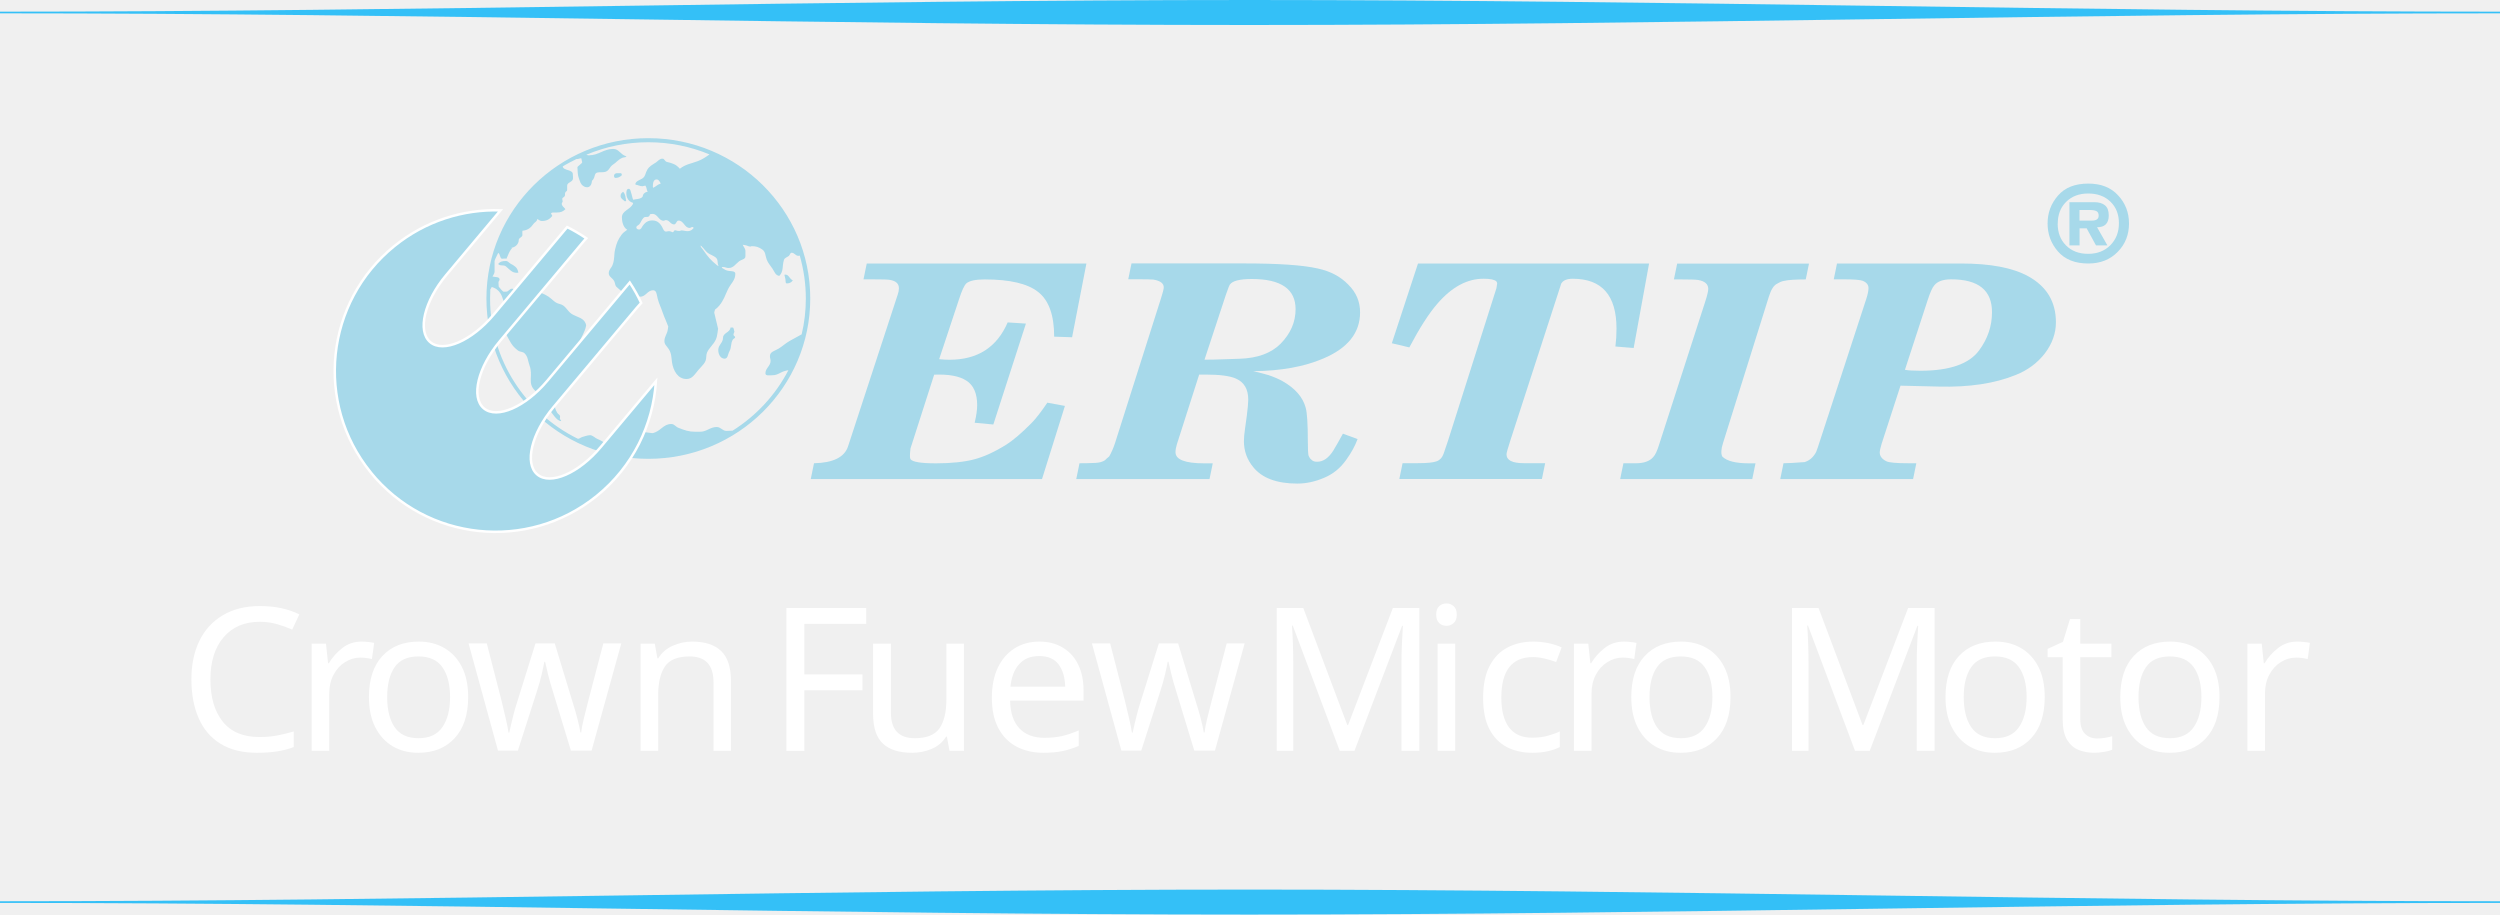
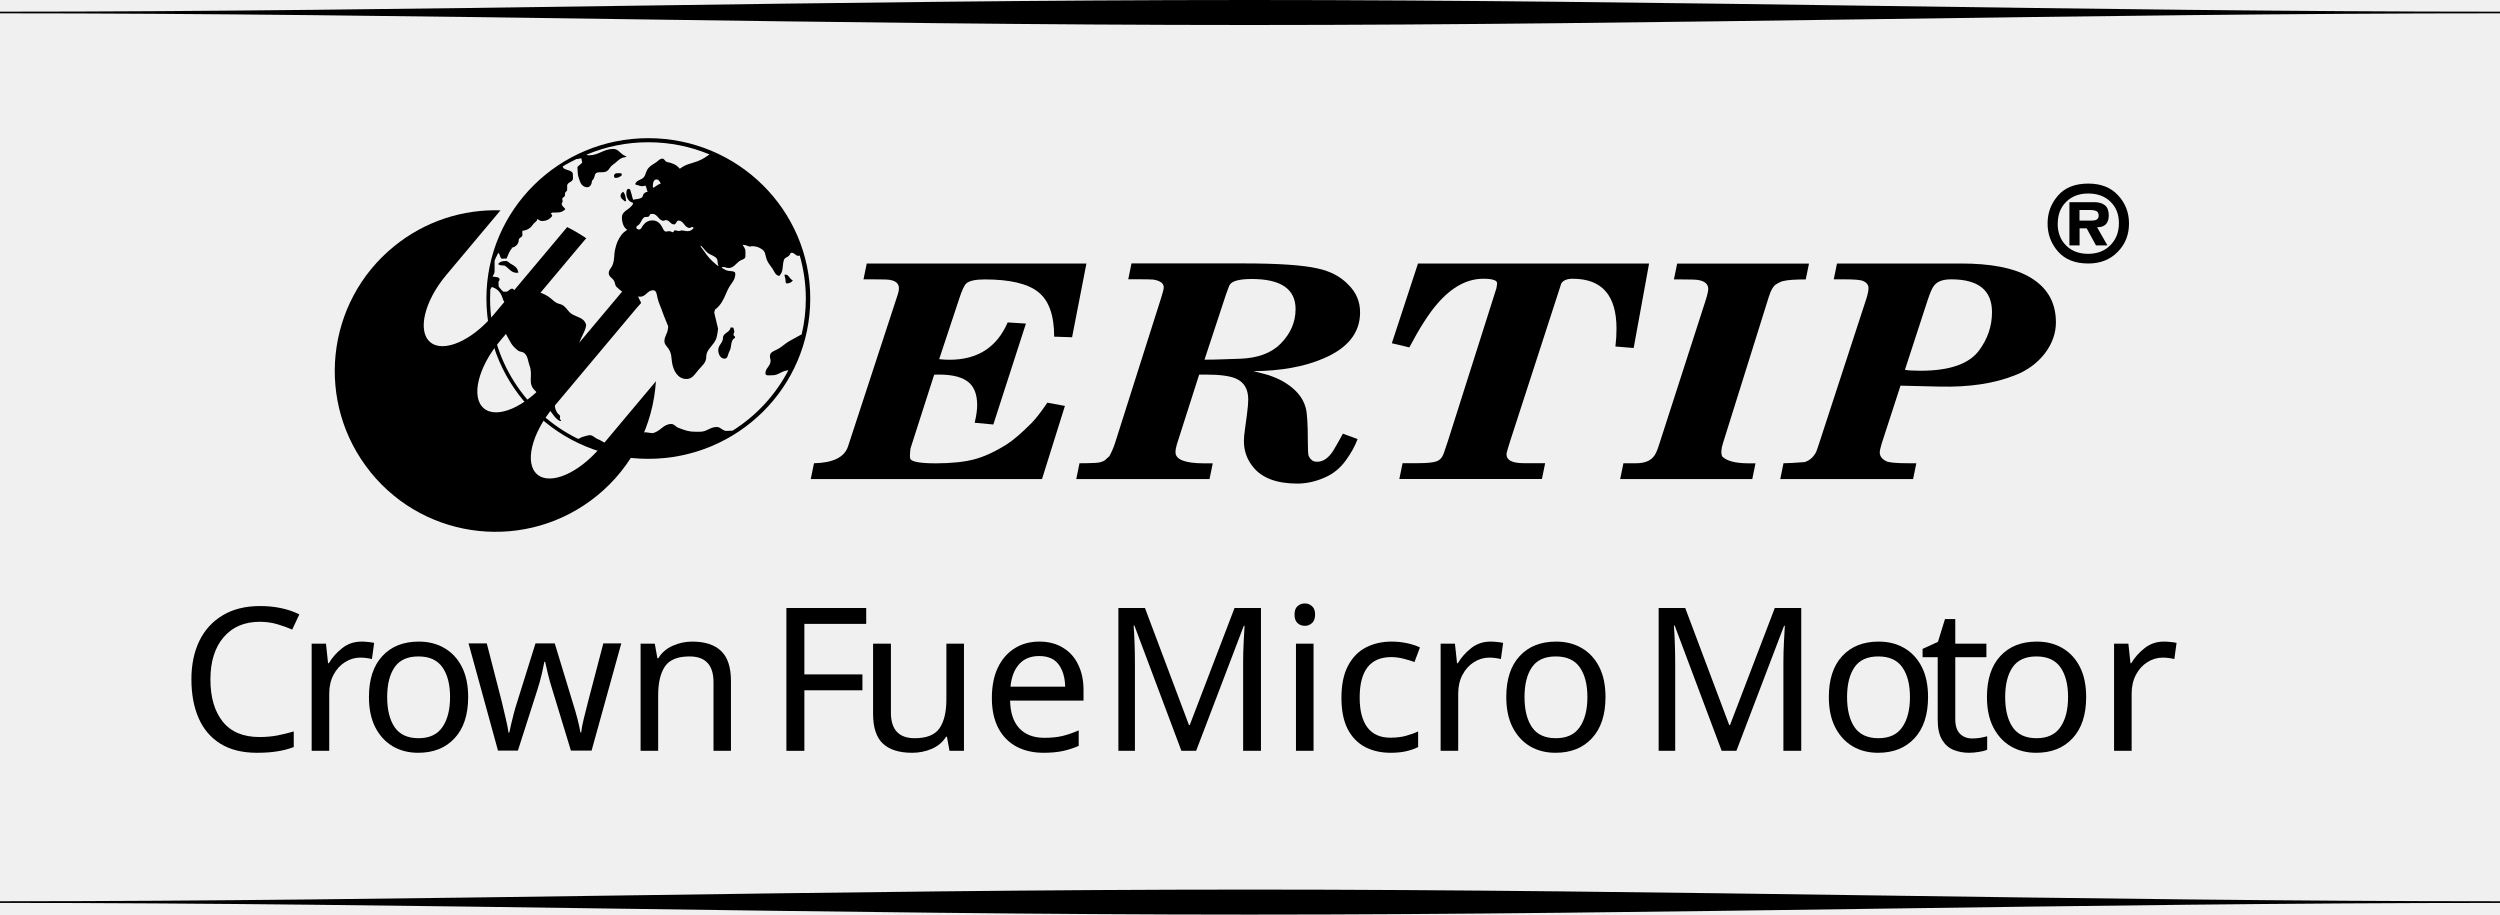
- <svg xmlns="http://www.w3.org/2000/svg" id="katman_2" data-name="katman 2" viewBox="0 0 300 109.75">
+ <svg xmlns="http://www.w3.org/2000/svg" id="katman_2" data-name="katman 2" viewBox="0 0 300 109.75" style="overflow:visible">
  <defs>
+     <linearGradient id="logo-gradient" x1="0%" y1="0%" x2="100%" y2="0%">
+       <stop offset="0%" style="stop-color:#34c0f7;" />
+       <stop offset="50%" style="stop-color:#d457ff;" />
+       <stop offset="100%" style="stop-color:#00e5ff;" />
+     </linearGradient>
    <style>
      .cls-1 {
        letter-spacing: 0em;
      }

      .cls-2 {
-         fill: #fff;
        font-family: MyriadPro-Regular, 'Myriad Pro';
        font-size: 24px;
      }

      .cls-3 {
-         fill: #34c0f7;
      }

      .cls-4 {
        letter-spacing: 0em;
      }

      .cls-5 {
        letter-spacing: 0em;
      }

      .cls-6 {
        fill-rule: evenodd;
      }

      .cls-6, .cls-7, .cls-8 {
-         fill: #a7d9ea;
      }

      .cls-9 {
        letter-spacing: .01em;
      }

      .cls-10 {
        letter-spacing: -.03em;
      }

      .cls-7 {
-         stroke: #fff;
+ 
        stroke-miterlimit: 3.86;
        stroke-width: .3px;
      }

      .cls-11 {
        letter-spacing: 0em;
      }

      .cls-12 {
        letter-spacing: 0em;
      }

      .cls-13 {
        letter-spacing: -.01em;
      }

      .cls-14 {
        letter-spacing: 0em;
      }
    </style>
  </defs>
  <g id="katman_1" data-name="katman 1">
    <g>
-       <path class="cls-6" d="M125.02,57.49h-27.73l.39-1.9c2.29-.05,3.65-.72,4.08-2.01l5.98-18.27c.09-.26.13-.5.13-.72,0-.55-.36-.88-1.07-1-.2-.05-.92-.07-2.15-.07h-1.03l.39-1.9h26.36l-1.72,8.85-2.15-.07c0-2.58-.64-4.37-1.93-5.37-1.26-1-3.4-1.5-6.41-1.5-1.09,0-1.82.16-2.19.47-.26.24-.54.85-.86,1.83l-2.41,7.27c.43.05.85.07,1.25.07,3.35,0,5.68-1.49,6.97-4.48l2.19.14-3.91,12.11-2.24-.21c.2-.84.3-1.54.3-2.11,0-1.41-.43-2.39-1.29-2.94-.83-.55-2.12-.79-3.87-.72l-2.84,8.85c-.09.74-.09,1.17,0,1.29.23.33,1.25.5,3.05.5s3.38-.16,4.56-.47c1.2-.31,2.51-.91,3.91-1.79.83-.53,1.83-1.39,3.01-2.58.52-.53,1.15-1.34,1.89-2.44l2.11.39-2.75,8.78Z" />
-       <path class="cls-6" d="M147.16,35.21l-2.62,7.95c.72,0,1.42-.01,2.11-.04l2.11-.07c2.15-.07,3.78-.67,4.9-1.79,1.2-1.22,1.81-2.6,1.81-4.16,0-2.41-1.75-3.62-5.25-3.62-1.43,0-2.31.22-2.62.65-.09.12-.23.48-.43,1.07ZM145.14,57.49h-15.99l.39-1.9c.6,0,1.23-.01,1.89-.04.49-.02.87-.13,1.16-.32.11-.12.29-.27.52-.47.26-.45.49-.98.69-1.58l5.55-17.48c.2-.62.3-1.03.3-1.22,0-.48-.42-.79-1.25-.93-.23-.02-.86-.04-1.89-.04h-1.12l.39-1.9h13.46c4.16,0,7.12.2,8.9.61,1.52.33,2.74.98,3.65,1.93.95.93,1.42,2.04,1.42,3.33,0,2.46-1.48,4.31-4.43,5.55-2.29.98-5.09,1.48-8.38,1.51.8.19,1.4.35,1.81.47.63.21,1.19.45,1.68.72,1.52.86,2.45,1.92,2.79,3.19.17.57.26,1.92.26,4.05,0,.93.03,1.5.09,1.72.09.21.2.37.34.47.14.17.37.25.69.25.72,0,1.36-.44,1.93-1.33.4-.67.79-1.35,1.16-2.04l1.76.65c-.31.84-.77,1.67-1.38,2.51-.69.98-1.58,1.7-2.67,2.15-1.06.45-2.12.68-3.18.68-2.46,0-4.23-.66-5.29-1.97-.75-.91-1.12-1.95-1.12-3.12,0-.38.04-.87.13-1.47l.22-1.61c.11-.86.17-1.49.17-1.9,0-1.27-.5-2.11-1.5-2.54-.72-.31-1.91-.47-3.57-.47h-.82l-2.67,8.35c-.11.36-.17.68-.17.97,0,.88,1.15,1.33,3.44,1.33h1.03l-.39,1.9Z" />
-       <path class="cls-6" d="M169.13,41.69l-2.11-.5,3.14-9.57h27.73l-1.85,10.14-2.19-.18c.09-.72.13-1.43.13-2.15,0-3.99-1.75-5.98-5.25-5.98-.69,0-1.15.19-1.38.57-.06.22-.16.53-.3.93l-5.8,17.88c-.32.98-.47,1.54-.47,1.68,0,.72.69,1.07,2.06,1.07h2.58l-.39,1.9h-17.11l.39-1.9h1.85c1.06,0,1.79-.07,2.19-.21.43-.14.73-.47.9-.97.11-.33.29-.85.52-1.54l5.8-18.27c.03-.14.06-.33.09-.57,0-.07-.03-.16-.09-.25-.23-.22-.73-.32-1.51-.32-1.98-.02-3.84.98-5.59,3.01-1,1.15-2.12,2.89-3.35,5.23Z" />
-       <path class="cls-6" d="M210.28,57.49h-15.86l.39-1.9h1.5c.95,0,1.63-.24,2.06-.72.26-.26.5-.78.73-1.54l5.5-17.05c.26-.79.39-1.33.39-1.61,0-.57-.4-.93-1.2-1.07-.29-.05-.96-.07-2.02-.07h-.9l.39-1.9h15.82l-.39,1.9c-1.26,0-2.14.06-2.62.18-.2.02-.49.14-.86.36-.37.19-.69.7-.95,1.54l-5.5,17.56c-.23.72-.26,1.25-.09,1.61.54.55,1.62.82,3.22.82h.77l-.39,1.9Z" />
-       <path class="cls-6" d="M231.3,36.07l-2.71,8.31c.4.07,1.02.11,1.85.11,3.5,0,5.85-.81,7.05-2.44,1.03-1.39,1.55-2.91,1.55-4.59,0-2.63-1.63-3.94-4.9-3.94-.97,0-1.65.24-2.02.72-.23.24-.5.85-.82,1.83ZM229.54,57.49h-15.91l.39-1.9c.54,0,1.39-.05,2.54-.14.6-.19,1.06-.6,1.38-1.22.06-.12.24-.67.56-1.65l5.46-16.73c.17-.53.26-.96.26-1.29,0-.38-.23-.67-.69-.86-.29-.12-1.05-.18-2.28-.18h-1.2l.39-1.9h14.88c3.53,0,6.22.51,8.08,1.54,2.21,1.22,3.31,3.06,3.31,5.52,0,1.31-.44,2.56-1.33,3.73-.89,1.15-2.05,2.01-3.48,2.58-2.52,1.03-5.59,1.49-9.2,1.4l-4.64-.11-2.28,7.02c-.14.48-.21.81-.21,1,0,.43.26.78.77,1.04.32.17,1.2.25,2.67.25h.95l-.39,1.9Z" />
-       <path class="cls-6" d="M62.21,32.71c-.07,0-.11.03-.18.03-.6,0-.86-.39-1.32-.77-.29-.24-.68,0-.93-.29.24-.31.54-.36.93-.36.26,0,.35.21.57.33.43.23.75.41.88.88l.05.19ZM58.37,35.82c0-10.62,8.7-19.24,19.43-19.24s19.43,8.61,19.43,19.24-8.7,19.24-19.43,19.24-19.43-8.61-19.43-19.24ZM81.59,27.72s.09-.07.16-.07c.31,0,.48.09.78.09s.52-.15.72-.39c-.06-.04-.09-.11-.16-.11-.14,0-.2.11-.34.11-.61,0-.7-.88-1.32-.88-.28,0-.27.46-.54.46-.44,0-.55-.52-.99-.52-.11,0-.17.08-.27.08-.6,0-.71-.82-1.32-.82-.11,0-.21.02-.31.04-.01.09-.05.17-.12.24-.17.17-.44,0-.62.16-.28.25-.3.51-.54.8-.13.15-.36.18-.36.39,0,.16.17.24.33.24.26,0,.31-.29.47-.49.3-.4.64-.6,1.14-.6.58,0,.94.36,1.2.88.11.22.19.46.43.46.12,0,.19-.05.31-.05.19,0,.31.05.47.13l.11-.03c.01-.11.09-.2.2-.2.14,0,.23.07.37.07h.22ZM79.3,22.02l-.08-.12c-.1-.19-.21-.37-.44-.37-.37,0-.44.48-.44.86,0,.06.03.1.05.15.35-.19.52-.39.9-.52ZM86.22,31.92c-.07-.2-.11-.33-.11-.54,0-.52-.52-.66-.97-.9-.46-.25-.6-.6-.98-.96l-.11-.05c.05.23.21.33.33.52.55.81.92,1.25,1.69,1.86l.15.08ZM95.14,33.65c-.18.25-.41.36-.72.36-.17,0-.15-.24-.16-.41-.02-.25-.09-.38-.13-.62.04,0,.06-.03.1-.03.39,0,.47.39.78.62l.13.08ZM88.08,39.61l.05.21c-.05.13-.11.21-.11.36,0,.13.19.15.19.28,0,.15-.19.16-.27.29-.29.5-.13.91-.41,1.41-.2.36-.17.88-.58.88-.5,0-.76-.54-.76-1.04,0-.61.57-.85.57-1.46s.86-.64.9-1.24h.31c.06.11.1.18.11.31ZM75.14,24.12l-.15.04c-.24-.21-.52-.34-.52-.66,0-.23.13-.37.31-.49.31.35.27.67.36,1.12ZM74.61,21.04c-.24.21-.45.31-.76.31-.12,0-.17-.14-.17-.26,0-.19.18-.31.37-.31h.48l.08.11v.16ZM70.43,18.54c2.27-.95,4.76-1.47,7.37-1.47s5.08.52,7.34,1.46c-.47.33-.83.59-1.44.82-.84.31-1.41.35-2.12.9-.45-.53-.88-.66-1.55-.82-.25-.05-.28-.39-.53-.39-.37,0-.5.27-.81.47-.44.29-.77.43-1.03.88-.23.4-.2.8-.6,1.04-.34.21-.67.25-.82.62l.03.11c.34.05.51.19.85.19.08,0,.12-.05.2-.05.05,0,.13-.03.13-.03.17.25.13.52.27.74-.19.03-.36.1-.5.28-.1.13-.05.31-.19.4-.35.24-.64.17-1.05.28-.13-.31-.13-.51-.24-.82-.07-.21-.08-.49-.31-.49s-.27.31-.27.54c0,.53.27,1,.78,1.13l.03.11c-.36.75-1.34.82-1.34,1.65,0,.58.19,1.23.64,1.48-.21.17-.48.32-.67.58-.44.6-.61,1.02-.78,1.75-.17.72-.04,1.19-.31,1.89-.15.4-.46.56-.46.99s.41.54.62.9c.19.3.08.54.35.78.57.51,1.06.95,1.78,1.03.41.05.63.11,1.04.11.66,0,.86-.77,1.53-.77.43,0,.44.54.54.96.17.68.39,1.04.61,1.71.23.66.43,1.03.67,1.68-.02.11-.03.22-.05.34-.07.57-.41.84-.41,1.41,0,.42.29.6.52.96.34.54.3.95.39,1.58.15,1.02.7,2.01,1.74,2.01.7,0,.98-.56,1.43-1.09.46-.54.94-.86.94-1.57s.48-1.06.9-1.65c.41-.56.42-1.02.52-1.72l-.46-1.93c0-.14.08-.22.08-.36.18-.14.34-.26.51-.47.54-.66.68-1.16,1.04-1.94.35-.74.9-1.08.9-1.9,0-.35-.49-.29-.84-.35-.31-.05-.47-.18-.74-.34l-.05-.11c.06,0,.09-.01.15-.01.27,0,.41.12.67.12.58,0,.8-.44,1.26-.8.3-.23.76-.23.76-.6v-.62c0-.33-.2-.48-.33-.77l.31.05c.24.03.37.17.62.17.06,0,.09-.05.15-.05.51,0,.84.1,1.26.39.42.29.36.72.54,1.2.18.47.41.68.69,1.1.26.39.35.8.82.88.55-.55.33-1.17.56-1.91.09-.29.38-.31.6-.5.14-.13.14-.37.33-.37.34,0,.46.37.8.37.07,0,.12-.02.17-.03.47,1.64.73,3.38.73,5.17,0,1.47-.17,2.9-.5,4.28-.43.24-.85.46-1.4.77-.56.31-.8.59-1.34.93-.47.29-1.07.37-1.07.92,0,.22.08.34.08.56,0,.63-.62.87-.62,1.5,0,.34.5.23.84.23.66,0,.95-.39,1.59-.54.12-.03.22-.05.33-.07-1.54,2.97-3.86,5.48-6.7,7.26-.27,0-.44.03-.73.03-.49,0-.68-.47-1.17-.47-.81,0-1.19.57-2,.57h-.58c-.8,0-1.26-.18-2.01-.47-.36-.13-.48-.46-.87-.46-.98,0-1.28.91-2.26,1.1l-.85-.11c-.31.05-.47.06-.78.08v.09c-.25.04-.39.17-.65.24-.55.17-.88.24-1.37.54-.33.21-.5.44-.9.44h-.56c-.66,0-.91-.37-1.44-.56-.32-.12-.6-.48-.95-.48-.26,0-.87.21-.92.22-.24.07-.38.28-.57.19-6.22-3.07-10.49-9.44-10.49-16.78,0-.38.01-.76.03-1.13.03,0,.15-.28.18-.28.74.21,1.14.75,1.34,1.5.06.22.33.41.33.64,0,.71-.84.89-.84,1.6,0,.88.47,1.18.9,1.96.48.86.62,1.32,1.39,1.91.29.22.55.11.81.35.42.41.39.91.59,1.45.48,1.26-.31,2.14.7,3.06.73.66.81,1.5,1.56,2.15.44.39.95,1.47,1.54,1.47.03,0-.06-.13-.18-.3h.03c0-.1.02-.15.02-.25,0-.21-.22-.25-.33-.43-.23-.37-.31-.64-.31-1.08,0-.3.15-.45.15-.75,0-.09,0-.18-.02-.25.05-.19.09-.4.09-.65-.02-.73,1.52-.99,1.56-2.64l.16-.6c0-.4.3-.55.63-.77.28-.18.41-.37.54-.67l-.19-.88c.23-.89.68-1.29.85-2.21l-.05-.21c-.27-.68-.89-.74-1.54-1.08-.7-.36-.81-1.11-1.58-1.28-.61-.13-.84-.54-1.36-.89-.55-.37-.98-.43-1.55-.76-.33-.19-.52-.41-.9-.41-.06,0-.12,0-.17.02-.06-.03-.13-.05-.22-.05-.46,0-.86.23-1.11.58-.15-.08-.21-.33-.41-.33-.31,0-.41.36-.72.36-.46,0-.25.06-.59-.25-.01,0-.28-.34-.29-.35-.02-.09-.03-.42-.03-.54,0-.13.13-.18.13-.31,0-.36-.5-.29-.85-.36.12-.24.25-.37.25-.63v-1.14s0-.05,0-.08l.04-.17c.06-.16.31-.62.39-.82.26.11.2.7.48.7.14,0,.22-.03.36-.03.06,0,.09.02.15.03.25-.5.29-.84.66-1.24l-.06-.07c.48-.08.88-.45.88-.94,0-.29.44-.31.44-.6,0-.2-.03-.31,0-.51.59-.06.96-.3,1.29-.78.17-.25.49-.33.49-.64.21.11.32.25.56.25.54,0,.92-.19,1.24-.61l-.15-.32c.07-.03.13-.09.21-.09h.5c.43,0,.72-.1,1.02-.4-.17-.25-.44-.36-.44-.66,0-.11.11-.17.11-.28s-.05-.18-.05-.29c0-.16.19-.18.28-.31.1-.15.01-.29.08-.45.05-.14.23-.16.23-.31v-.51c0-.29.29-.38.52-.55.27-.2.16-.5.16-.84,0-.58-1.17-.41-1.21-.93.37-.24,1.32-.73,1.67-.9.01.1.56-.16.57-.04,0,.08.08.36.09.44.01.15-.59.48-.57.62.05.5,0,.88.19,1.35.15.38.18.66.52.88.16.11.27.15.47.15.37,0,.55-.41.57-.78.07-.06.13-.13.18-.22.18-.29.11-.67.44-.76.37-.09.61.01.98-.09.47-.14.49-.58.9-.85.46-.3.64-.63,1.16-.84.19-.07.34-.02.49-.15-.06-.02-.11-.03-.16-.04h.08c-.65-.19-.84-.87-1.51-.87-1.18,0-1.75.77-2.94.77-.11,0-.2-.03-.29-.07Z" />
-       <path class="cls-8" d="M44.47,56.66c-6.7-8.28-5.43-20.42,2.85-27.13,3.74-3.03,8.27-4.43,12.74-4.29l-6.5,7.75c-2.64,3.14-3.5,6.75-1.93,8.07,1.57,1.32,4.98-.16,7.61-3.3l8.82-10.51c.79.39,1.55.84,2.29,1.34-.13.14-.26.29-.38.44l-9.98,11.9c-2.63,3.14-3.5,6.75-1.93,8.07,1.57,1.32,4.98-.16,7.61-3.3l9.9-11.8c.52.79.98,1.61,1.37,2.45-.19.2-.37.4-.55.62l-9.98,11.9c-2.63,3.14-3.5,6.75-1.93,8.07,1.57,1.32,4.98-.16,7.61-3.3l6.62-7.89c-.33,5.19-2.75,10.24-7.11,13.77-8.28,6.7-20.42,5.43-27.13-2.85Z" />
-       <path class="cls-7" d="M44.47,56.66c-6.7-8.28-5.43-20.42,2.85-27.13,3.74-3.03,8.27-4.43,12.74-4.29l-6.5,7.75c-2.64,3.14-3.5,6.75-1.93,8.07,1.57,1.32,4.98-.16,7.61-3.3l8.82-10.51c.79.39,1.55.84,2.29,1.34-.13.14-.26.29-.38.44l-9.98,11.9c-2.63,3.14-3.5,6.75-1.93,8.07,1.57,1.32,4.98-.16,7.61-3.3l9.9-11.8c.52.79.98,1.61,1.37,2.45-.19.2-.37.4-.55.62l-9.98,11.9c-2.63,3.14-3.5,6.75-1.93,8.07,1.57,1.32,4.98-.16,7.61-3.3l6.62-7.89c-.33,5.19-2.75,10.24-7.11,13.77-8.28,6.7-20.42,5.43-27.13-2.85Z" />
-       <path class="cls-6" d="M249.54,25.2v1.27h1.49c.27,0,.47-.05.6-.14.14-.1.21-.25.21-.45,0-.27-.09-.45-.26-.54-.17-.09-.44-.14-.81-.14h-1.22ZM249.54,29.45h-1.21v-5.19h2.96c.57,0,1.01.13,1.31.38.3.25.45.65.45,1.22,0,.94-.47,1.41-1.4,1.41l1.24,2.18h-1.37l-1.12-2.05h-.85v2.05ZM246.92,26.83c0,1.07.33,1.95,1,2.62.67.67,1.55,1.01,2.65,1.01s1.98-.34,2.66-1.02c.69-.69,1.04-1.57,1.04-2.65s-.34-1.94-1.02-2.59c-.68-.66-1.57-.98-2.67-.98s-1.97.34-2.65,1.01c-.67.66-1,1.54-1,2.62ZM255.48,26.83c0,1.34-.45,2.48-1.36,3.4-.91.93-2.08,1.39-3.52,1.39-1.59,0-2.8-.48-3.64-1.44s-1.25-2.08-1.25-3.36.41-2.38,1.24-3.34c.83-.97,2.05-1.45,3.65-1.45,1.52,0,2.71.47,3.57,1.41.87.93,1.31,2.06,1.31,3.38Z" />
+       <path class="cls-7 logo-part-1" d="M44.47,56.66c-6.7-8.28-5.43-20.42,2.85-27.13,3.74-3.03,8.27-4.43,12.74-4.29l-6.5,7.75c-2.64,3.14-3.5,6.75-1.93,8.07,1.57,1.32,4.98-.16,7.61-3.3l8.82-10.51c.79.39,1.55.84,2.29,1.34-.13.14-.26.29-.38.44l-9.98,11.9c-2.63,3.14-3.5,6.75-1.93,8.07,1.57,1.32,4.98-.16,7.61-3.3l9.9-11.8c.52.79.98,1.61,1.37,2.45-.19.2-.37.4-.55.62l-9.98,11.9c-2.63,3.14-3.5,6.75-1.93,8.07,1.57,1.32,4.98-.16,7.61-3.3l6.62-7.89c-.33,5.19-2.75,10.24-7.11,13.77-8.28,6.7-20.42,5.43-27.13-2.85Z" />
+       <path class="cls-6 logo-part-2" d="M62.21,32.71c-.07,0-.11.03-.18.03-.6,0-.86-.39-1.32-.77-.29-.24-.68,0-.93-.29.24-.31.54-.36.93-.36.26,0,.35.21.57.33.43.23.75.41.88.88l.05.19ZM58.37,35.82c0-10.62,8.7-19.24,19.43-19.24s19.43,8.61,19.43,19.24-8.7,19.24-19.43,19.24-19.43-8.61-19.43-19.24ZM81.59,27.72s.09-.07.16-.07c.31,0,.48.09.78.09s.52-.15.72-.39c-.06-.04-.09-.11-.16-.11-.14,0-.2.11-.34.11-.61,0-.7-.88-1.32-.88-.28,0-.27.46-.54.46-.44,0-.55-.52-.99-.52-.11,0-.17.08-.27.08-.6,0-.71-.82-1.32-.82-.11,0-.21.02-.31.04-.01.09-.05.17-.12.24-.17.17-.44,0-.62.16-.28.25-.3.51-.54.8-.13.15-.36.18-.36.39,0,.16.17.24.33.24.26,0,.31-.29.47-.49.3-.4.64-.6,1.14-.6.58,0,.94.36,1.2.88.11.22.19.46.43.46.12,0,.19-.05.31-.05.19,0,.31.05.47.13l.11-.03c.01-.11.09-.2.2-.2.14,0,.23.07.37.07h.22ZM79.3,22.02l-.08-.12c-.1-.19-.21-.37-.44-.37-.37,0-.44.48-.44.86,0,.06.03.1.05.15.35-.19.52-.39.9-.52ZM86.22,31.92c-.07-.2-.11-.33-.11-.54,0-.52-.52-.66-.97-.9-.46-.25-.6-.6-.98-.96l-.11-.05c.05.23.21.33.33.52.55.81.92,1.25,1.69,1.86l.15.08ZM95.14,33.65c-.18.25-.41.36-.72.36-.17,0-.15-.24-.16-.41-.02-.25-.09-.38-.13-.62.04,0,.06-.03.1-.03.39,0,.47.39.78.62l.13.08ZM88.08,39.61l.05.21c-.05.13-.11.21-.11.36,0,.13.19.15.19.28,0,.15-.19.16-.27.29-.29.5-.13.91-.41,1.41-.2.36-.17.88-.58.88-.5,0-.76-.54-.76-1.04,0-.61.57-.85.57-1.46s.86-.64.9-1.24h.31c.06.11.1.18.11.31ZM75.14,24.12l-.15.04c-.24-.21-.52-.34-.52-.66,0-.23.13-.37.31-.49.31.35.27.67.36,1.12ZM74.61,21.04c-.24.21-.45.31-.76.31-.12,0-.17-.14-.17-.26,0-.19.18-.31.37-.31h.48l.08.11v.16ZM70.43,18.54c2.27-.95,4.76-1.47,7.37-1.47s5.08.52,7.34,1.46c-.47.33-.83.59-1.44.82-.84.31-1.41.35-2.12.9-.45-.53-.88-.66-1.55-.82-.25-.05-.28-.39-.53-.39-.37,0-.5.27-.81.47-.44.29-.77.43-1.03.88-.23.4-.2.8-.6,1.04-.34.21-.67.25-.82.62l.03.11c.34.05.51.19.85.19.08,0,.12-.05.2-.05.05,0,.13-.03.13-.03.17.25.13.52.27.74-.19.03-.36.1-.5.28-.1.13-.05.31-.19.4-.35.24-.64.17-1.05.28-.13-.31-.13-.51-.24-.82-.07-.21-.08-.49-.31-.49s-.27.31-.27.54c0,.53.27,1,.78,1.13l.03.11c-.36.75-1.34.82-1.34,1.65,0,.58.19,1.23.64,1.48-.21.17-.48.32-.67.58-.44.6-.61,1.02-.78,1.75-.17.72-.04,1.19-.31,1.89-.15.4-.46.56-.46.99s.41.54.62.9c.19.3.08.54.35.78.57.51,1.06.95,1.78,1.03.41.05.63.11,1.04.11.66,0,.86-.77,1.53-.77.43,0,.44.54.54.96.17.68.39,1.04.61,1.71.23.66.43,1.03.67,1.68-.02.11-.03.22-.05.34-.07.57-.41.84-.41,1.41,0,.42.29.6.52.96.34.54.3.95.39,1.58.15,1.02.7,2.01,1.74,2.01.7,0,.98-.56,1.43-1.09.46-.54.94-.86.94-1.57s.48-1.06.9-1.65c.41-.56.42-1.02.52-1.72l-.46-1.93c0-.14.08-.22.08-.36.18-.14.34-.26.51-.47.54-.66.68-1.16,1.04-1.94.35-.74.9-1.08.9-1.9,0-.35-.49-.29-.84-.35-.31-.05-.47-.18-.74-.34l-.05-.11c.06,0,.09-.01.15-.01.27,0,.41.12.67.12.58,0,.8-.44,1.26-.8.3-.23.76-.23.76-.6v-.62c0-.33-.2-.48-.33-.77l.31.05c.24.03.37.17.62.17.06,0,.09-.05.15-.05.51,0,.84.1,1.26.39.42.29.36.72.54,1.2.18.47.41.68.69,1.1.26.39.35.8.82.88.55-.55.33-1.17.56-1.91.09-.29.38-.31.6-.5.14-.13.14-.37.33-.37.34,0,.46.37.8.37.07,0,.12-.02.17-.03.47,1.64.73,3.38.73,5.17,0,1.47-.17,2.9-.5,4.28-.43.24-.85.46-1.4.77-.56.31-.8.59-1.34.93-.47.29-1.07.37-1.07.92,0,.22.08.34.08.56,0,.63-.62.87-.62,1.5,0,.34.5.23.84.23.66,0,.95-.39,1.59-.54.12-.03.22-.05.33-.07-1.54,2.97-3.86,5.48-6.7,7.26-.27,0-.44.03-.73.03-.49,0-.68-.47-1.17-.47-.81,0-1.19.57-2,.57h-.58c-.8,0-1.26-.18-2.01-.47-.36-.13-.48-.46-.87-.46-.98,0-1.28.91-2.26,1.1l-.85-.11c-.31.05-.47.06-.78.08v.09c-.25.04-.39.17-.65.24-.55.17-.88.24-1.37.54-.33.21-.5.44-.9.44h-.56c-.66,0-.91-.37-1.44-.56-.32-.12-.6-.48-.95-.48-.26,0-.87.21-.92.22-.24.07-.38.28-.57.19-6.22-3.07-10.49-9.44-10.49-16.78,0-.38.01-.76.03-1.13.03,0,.15-.28.18-.28.74.21,1.14.75,1.34,1.5.06.22.33.41.33.64,0,.71-.84.89-.84,1.6,0,.88.47,1.18.9,1.96.48.86.62,1.32,1.39,1.91.29.22.55.11.81.35.42.41.39.91.59,1.45.48,1.26-.31,2.14.7,3.06.73.66.81,1.5,1.56,2.15.44.39.95,1.47,1.54,1.47.03,0-.06-.13-.18-.3h.03c0-.1.02-.15.02-.25,0-.21-.22-.25-.33-.43-.23-.37-.31-.64-.31-1.08,0-.3.15-.45.15-.75,0-.09,0-.18-.02-.25.05-.19.09-.4.09-.65-.02-.73,1.52-.99,1.56-2.64l.16-.6c0-.4.3-.55.63-.77.28-.18.41-.37.54-.67l-.19-.88c.23-.89.68-1.29.85-2.21l-.05-.21c-.27-.68-.89-.74-1.54-1.08-.7-.36-.81-1.11-1.58-1.28-.61-.13-.84-.54-1.36-.89-.55-.37-.98-.43-1.55-.76-.33-.19-.52-.41-.9-.41-.06,0-.12,0-.17.02-.06-.03-.13-.05-.22-.05-.46,0-.86.23-1.11.58-.15-.08-.21-.33-.41-.33-.31,0-.41.36-.72.36-.46,0-.25.06-.59-.25-.01,0-.28-.34-.29-.35-.02-.09-.03-.42-.03-.54,0-.13.13-.18.13-.31,0-.36-.5-.29-.85-.36.12-.24.25-.37.25-.63v-1.14s0-.05,0-.08l.04-.17c.06-.16.31-.62.39-.82.26.11.2.7.48.7.14,0,.22-.03.36-.03.06,0,.09.02.15.03.25-.5.29-.84.66-1.24l-.06-.07c.48-.08.88-.45.88-.94,0-.29.44-.31.44-.6,0-.2-.03-.31,0-.51.59-.06.96-.3,1.29-.78.17-.25.49-.33.49-.64.21.11.32.25.56.25.54,0,.92-.19,1.24-.61l-.15-.32c.07-.03.13-.09.21-.09h.5c.43,0,.72-.1,1.02-.4-.17-.25-.44-.36-.44-.66,0-.11.11-.17.11-.28s-.05-.18-.05-.29c0-.16.19-.18.28-.31.1-.15.01-.29.08-.45.05-.14.23-.16.23-.31v-.51c0-.29.29-.38.52-.55.27-.2.16-.5.16-.84,0-.58-1.17-.41-1.21-.93.37-.24,1.32-.73,1.67-.9.01.1.56-.16.57-.04,0,.08.08.36.09.44.01.15-.59.48-.57.62.05.5,0,.88.19,1.35.15.38.18.66.52.88.16.11.27.15.47.15.37,0,.55-.41.57-.78.07-.06.13-.13.18-.22.18-.29.11-.67.44-.76.37-.09.61.01.98-.09.47-.14.49-.58.9-.85.46-.3.64-.63,1.16-.84.19-.07.34-.02.49-.15-.06-.02-.11-.03-.16-.04h.08c-.65-.19-.84-.87-1.51-.87-1.18,0-1.75.77-2.94.77-.11,0-.2-.03-.29-.07Z" />
+       <path class="cls-6 logo-part-3" d="M125.02,57.49h-27.73l.39-1.9c2.29-.05,3.65-.72,4.08-2.01l5.98-18.27c.09-.26.13-.5.13-.72,0-.55-.36-.88-1.07-1-.2-.05-.92-.07-2.15-.07h-1.03l.39-1.9h26.36l-1.72,8.85-2.15-.07c0-2.58-.64-4.37-1.93-5.37-1.26-1-3.4-1.5-6.41-1.5-1.09,0-1.82.16-2.19.47-.26.24-.54.85-.86,1.83l-2.41,7.27c.43.05.85.07,1.25.07,3.35,0,5.68-1.49,6.97-4.48l2.19.14-3.91,12.11-2.24-.21c.2-.84.3-1.54.3-2.11,0-1.41-.43-2.39-1.29-2.94-.83-.55-2.12-.79-3.87-.72l-2.84,8.85c-.09.74-.09,1.17,0,1.29.23.33,1.25.5,3.05.5s3.38-.16,4.56-.47c1.2-.31,2.51-.91,3.91-1.79.83-.53,1.83-1.39,3.01-2.58.52-.53,1.15-1.34,1.89-2.44l2.11.39-2.75,8.78Z" />
+       <path class="cls-6 logo-part-4" d="M147.16,35.21l-2.62,7.95c.72,0,1.42-.01,2.11-.04l2.11-.07c2.15-.07,3.78-.67,4.9-1.79,1.2-1.22,1.81-2.6,1.81-4.16,0-2.41-1.75-3.62-5.25-3.62-1.43,0-2.31.22-2.62.65-.09.12-.23.48-.43,1.07ZM145.14,57.49h-15.99l.39-1.9c.6,0,1.23-.01,1.89-.04.49-.02.87-.13,1.16-.32.11-.12.29-.27.52-.47.26-.45.49-.98.69-1.58l5.55-17.48c.2-.62.3-1.03.3-1.22,0-.48-.42-.79-1.25-.93-.23-.02-.86-.04-1.89-.04h-1.12l.39-1.9h13.46c4.16,0,7.12.2,8.9.61,1.52.33,2.74.98,3.65,1.93.95.93,1.42,2.04,1.42,3.33,0,2.46-1.48,4.31-4.43,5.55-2.29.98-5.09,1.48-8.38,1.51.8.19,1.4.35,1.81.47.63.21,1.19.45,1.68.72,1.52.86,2.45,1.92,2.79,3.19.17.57.26,1.92.26,4.05,0,.93.03,1.5.09,1.72.09.21.2.37.34.47.14.17.37.25.69.25.72,0,1.36-.44,1.93-1.33.4-.67.79-1.35,1.16-2.04l1.76.65c-.31.84-.77,1.67-1.38,2.51-.69.98-1.58,1.7-2.67,2.15-1.06.45-2.12.68-3.18.68-2.46,0-4.23-.66-5.29-1.97-.75-.91-1.12-1.95-1.12-3.12,0-.38.04-.87.13-1.47l.22-1.61c.11-.86.17-1.49.17-1.9,0-1.27-.5-2.11-1.5-2.54-.72-.31-1.91-.47-3.57-.47h-.82l-2.67,8.35c-.11.36-.17.68-.17.97,0,.88,1.15,1.33,3.44,1.33h1.03l-.39,1.9Z" />
+       <path class="cls-6 logo-part-5" d="M169.13,41.69l-2.11-.5,3.14-9.57h27.73l-1.85,10.14-2.19-.18c.09-.72.13-1.43.13-2.15,0-3.99-1.75-5.98-5.25-5.98-.69,0-1.15.19-1.38.57-.06.22-.16.53-.3.93l-5.8,17.88c-.32.98-.47,1.54-.47,1.68,0,.72.69,1.07,2.06,1.07h2.58l-.39,1.9h-17.11l.39-1.9h1.85c1.06,0,1.79-.07,2.19-.21.43-.14.73-.47.9-.97.11-.33.29-.85.52-1.54l5.8-18.27c.03-.14.06-.33.09-.57,0-.07-.03-.16-.09-.25-.23-.22-.73-.32-1.51-.32-1.98-.02-3.84.98-5.59,3.01-1,1.15-2.12,2.89-3.35,5.23Z" />
+       <path class="cls-6 logo-part-6" d="M210.28,57.49h-15.86l.39-1.9h1.5c.95,0,1.63-.24,2.06-.72.26-.26.5-.78.73-1.54l5.5-17.05c.26-.79.39-1.33.39-1.61,0-.57-.4-.93-1.2-1.07-.29-.05-.96-.07-2.02-.07h-.9l.39-1.9h15.82l-.39,1.9c-1.26,0-2.14.06-2.62.18-.2.02-.49.14-.86.36-.37.19-.69.7-.95,1.54l-5.5,17.56c-.23.72-.26,1.25-.09,1.61.54.55,1.62.82,3.22.82h.77l-.39,1.9Z" />
+       <path class="cls-6 logo-part-7" d="M231.3,36.07l-2.71,8.31c.4.07,1.02.11,1.85.11,3.5,0,5.85-.81,7.05-2.44,1.03-1.39,1.55-2.91,1.55-4.59,0-2.63-1.63-3.94-4.9-3.94-.97,0-1.65.24-2.02.72-.23.24-.5.85-.82,1.83ZM229.54,57.49h-15.91l.39-1.9c.54,0,1.39-.05,2.54-.14.6-.19,1.06-.6,1.38-1.22.06-.12.24-.67.56-1.65l5.46-16.73c.17-.53.26-.96.26-1.29,0-.38-.23-.67-.69-.86-.29-.12-1.05-.18-2.28-.18h-1.2l.39-1.9h14.88c3.53,0,6.22.51,8.08,1.54,2.21,1.22,3.31,3.06,3.31,5.52,0,1.31-.44,2.56-1.33,3.73-.89,1.15-2.05,2.01-3.48,2.58-2.52,1.03-5.59,1.49-9.2,1.4l-4.64-.11-2.28,7.02c-.14.48-.21.81-.21,1,0,.43.26.78.77,1.04.32.17,1.2.25,2.67.25h.95l-.39,1.9Z" />
+       <path class="cls-6 logo-part-8" d="M249.54,25.2v1.27h1.49c.27,0,.47-.05.6-.14.14-.1.21-.25.21-.45,0-.27-.09-.45-.26-.54-.17-.09-.44-.14-.81-.14h-1.22ZM249.54,29.45h-1.21v-5.19h2.96c.57,0,1.01.13,1.31.38.3.25.45.65.45,1.22,0,.94-.47,1.41-1.4,1.41l1.24,2.18h-1.37l-1.12-2.05h-.85v2.05ZM246.92,26.83c0,1.07.33,1.95,1,2.62.67.67,1.55,1.01,2.65,1.01s1.98-.34,2.66-1.02c.69-.69,1.04-1.57,1.04-2.65s-.34-1.94-1.02-2.59c-.68-.66-1.57-.98-2.67-.98s-1.97.34-2.65,1.01c-.67.66-1,1.54-1,2.62ZM255.48,26.83c0,1.34-.45,2.48-1.36,3.4-.91.93-2.08,1.39-3.52,1.39-1.59,0-2.8-.48-3.64-1.44s-1.25-2.08-1.25-3.36.41-2.38,1.24-3.34c.83-.97,2.05-1.45,3.65-1.45,1.52,0,2.71.47,3.57,1.41.87.93,1.31,2.06,1.31,3.38Z" />
    </g>
    <text class="cls-2" transform="translate(21.5 90.1)">
      <tspan class="cls-11" x="0" y="0">C</tspan>
      <tspan class="cls-14" x="13.85" y="0">r</tspan>
      <tspan class="cls-12" x="21.46" y="0">o</tspan>
      <tspan x="34.46" y="0">wn </tspan>
      <tspan class="cls-10" x="70.54" y="0">F</tspan>
-       <tspan x="81.38" y="0">uew </tspan>
-       <tspan class="cls-9" x="129.38" y="0">M</tspan>
-       <tspan x="148.97" y="0">ic</tspan>
-       <tspan class="cls-13" x="165.33" y="0">r</tspan>
-       <tspan x="172.94" y="0">o </tspan>
-       <tspan class="cls-4" x="191.21" y="0">M</tspan>
-       <tspan x="210.65" y="0">o</tspan>
-       <tspan class="cls-1" x="223.82" y="0">t</tspan>
-       <tspan class="cls-5" x="231.62" y="0">or</tspan>
+       <tspan x="81.38" y="0">ue </tspan>
+       <tspan class="cls-9" x="110.38" y="0">M</tspan>
+       <tspan x="131.97" y="0">ic</tspan>
+       <tspan class="cls-13" x="149.33" y="0">r</tspan>
+       <tspan x="157.94" y="0">o </tspan>
+       <tspan class="cls-4" x="175.21" y="0">M</tspan>
+       <tspan x="196.65" y="0">o</tspan>
+       <tspan class="cls-1" x="208.82" y="0">t</tspan>
+       <tspan class="cls-5" x="215.62" y="0">or</tspan>
    </text>
    <path class="cls-3" d="M300,1.6c-50.03,0-100.06,1.4-150.09,1.4S49.97,1.6,0,1.6c0-1,0,.8,0-.2,49.99,0,99.98-1.4,149.97-1.4s100.02,1.4,150.03,1.4c0,1,0-.8,0,.2Z" />
    <path class="cls-3" d="M300,108.35c-50.03,0-100.06,1.4-150.09,1.4S49.97,108.35,0,108.35C0,107.35,0,109.15,0,108.15c49.99,0,99.98-1.4,149.97-1.4s100.02,1.4,150.03,1.4c0,1,0-.8,0,.2Z" />
  </g>
</svg>
